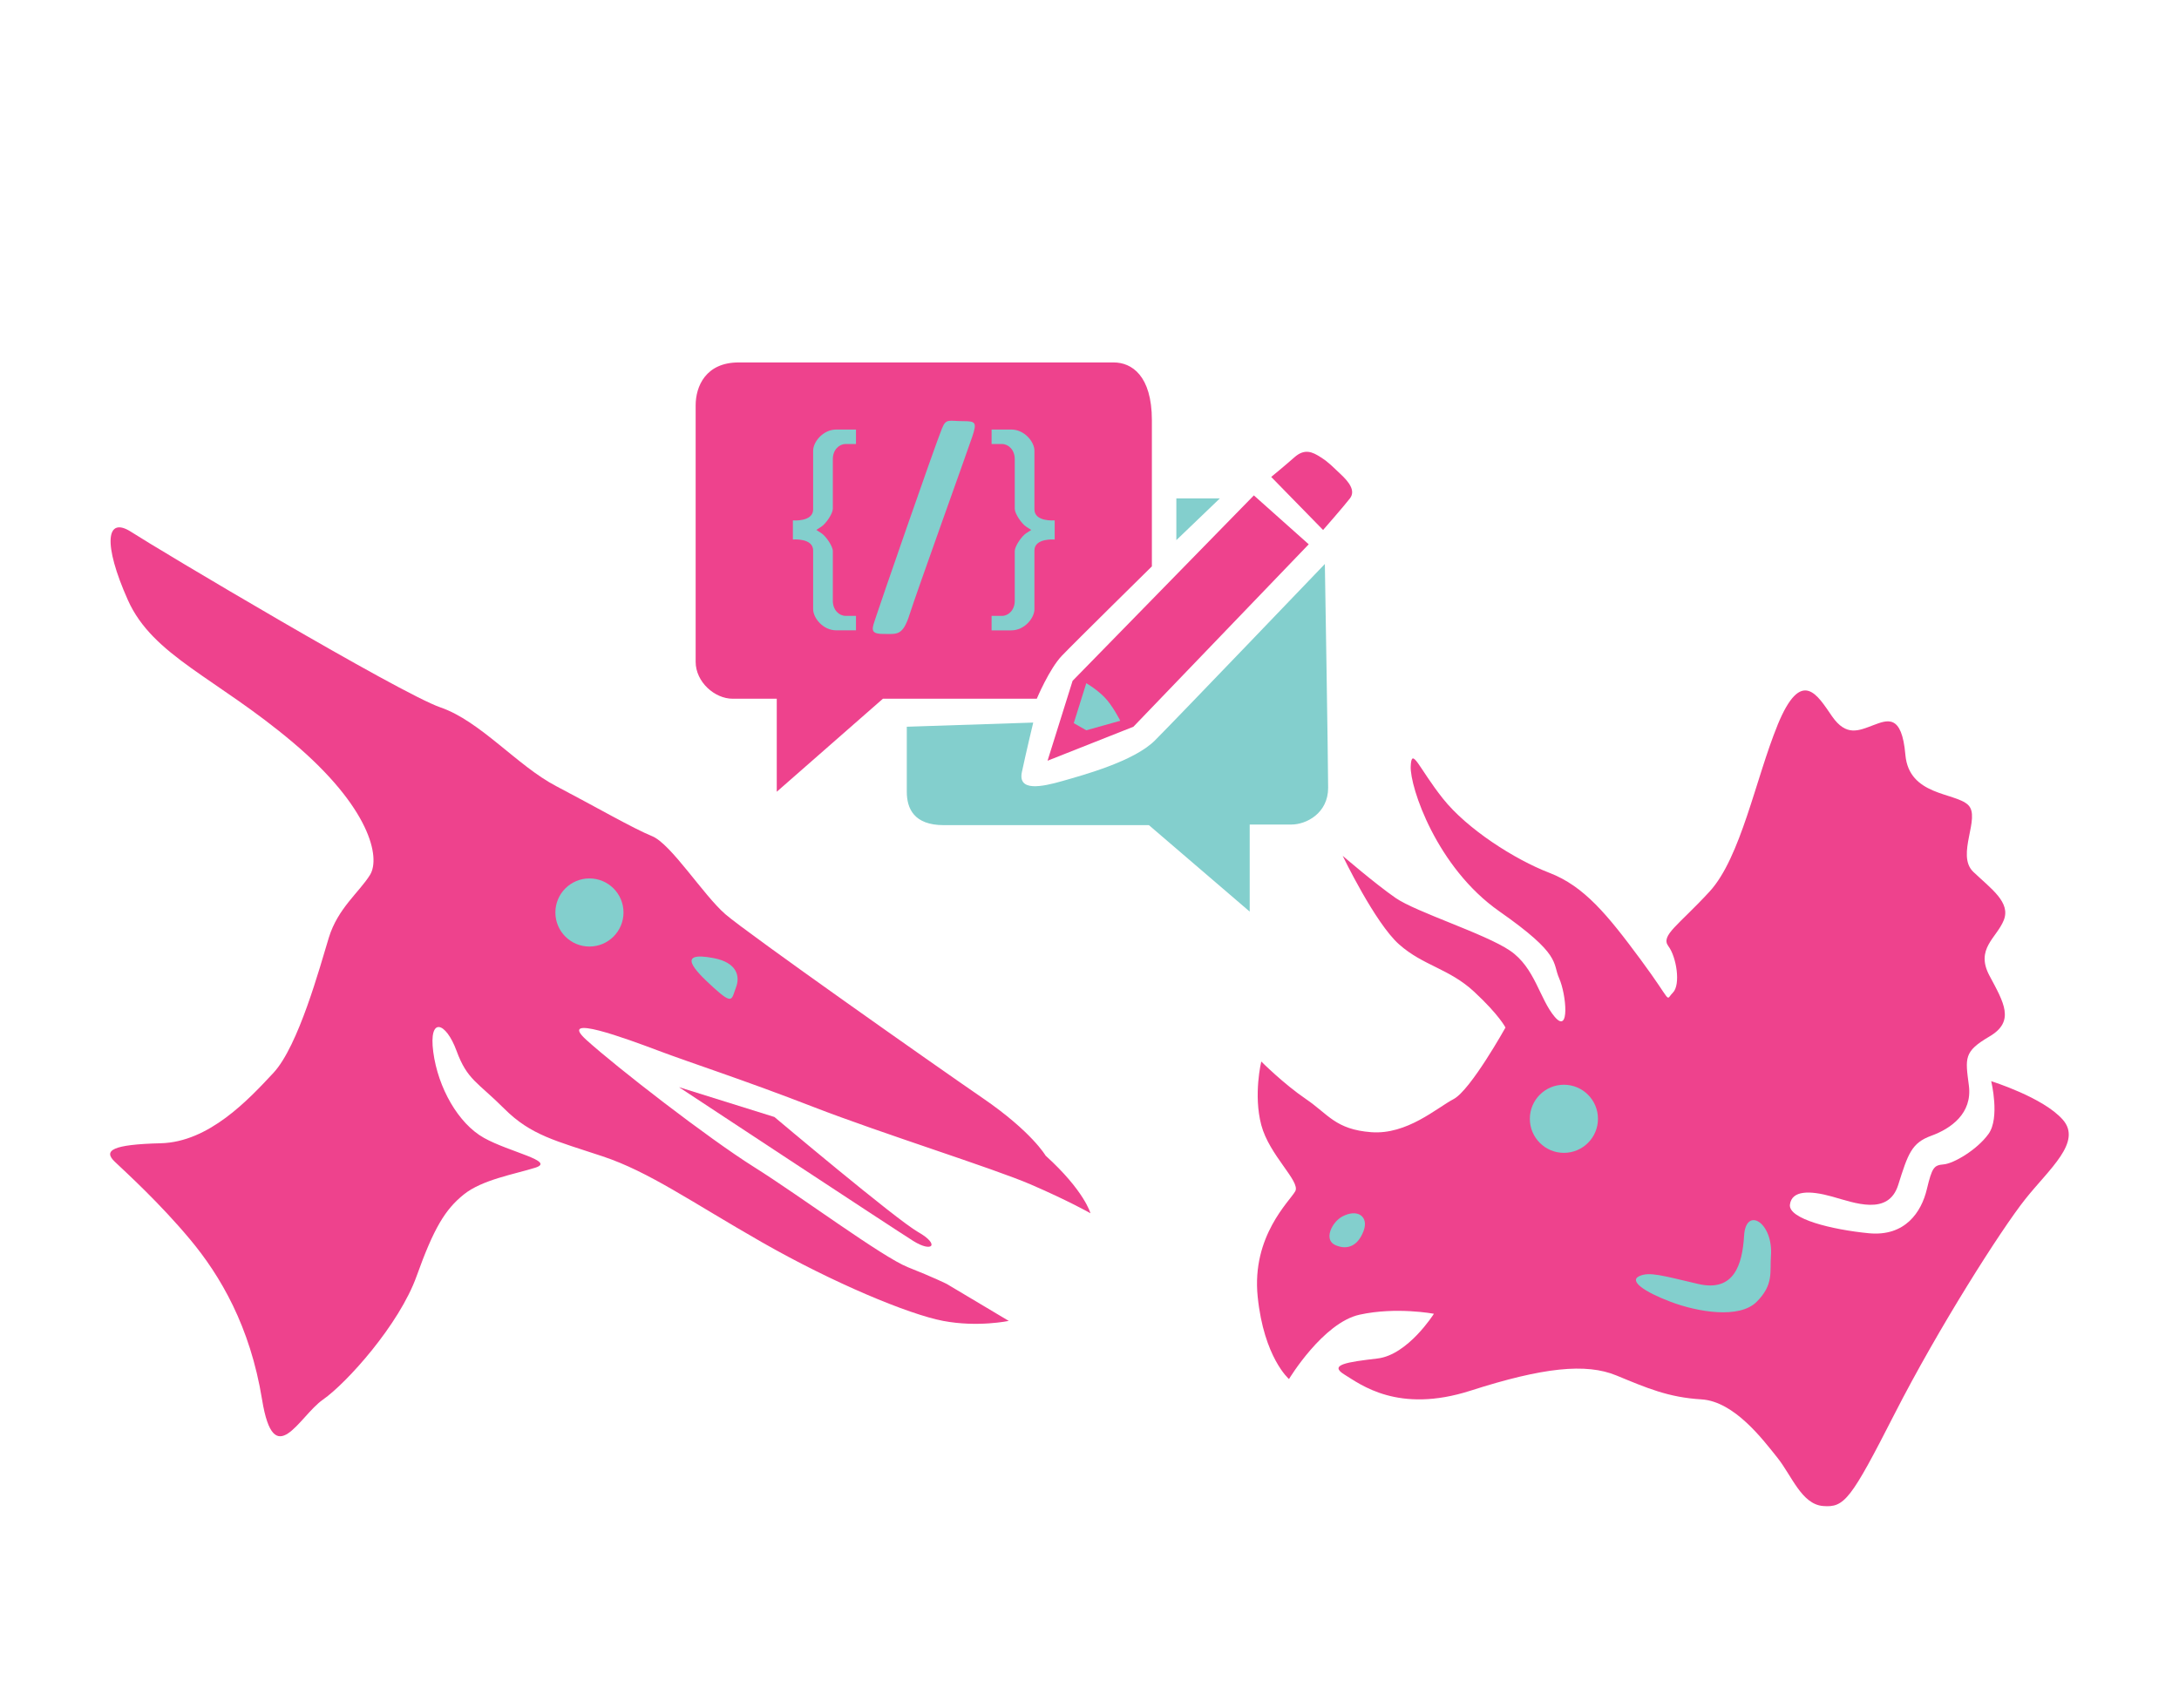
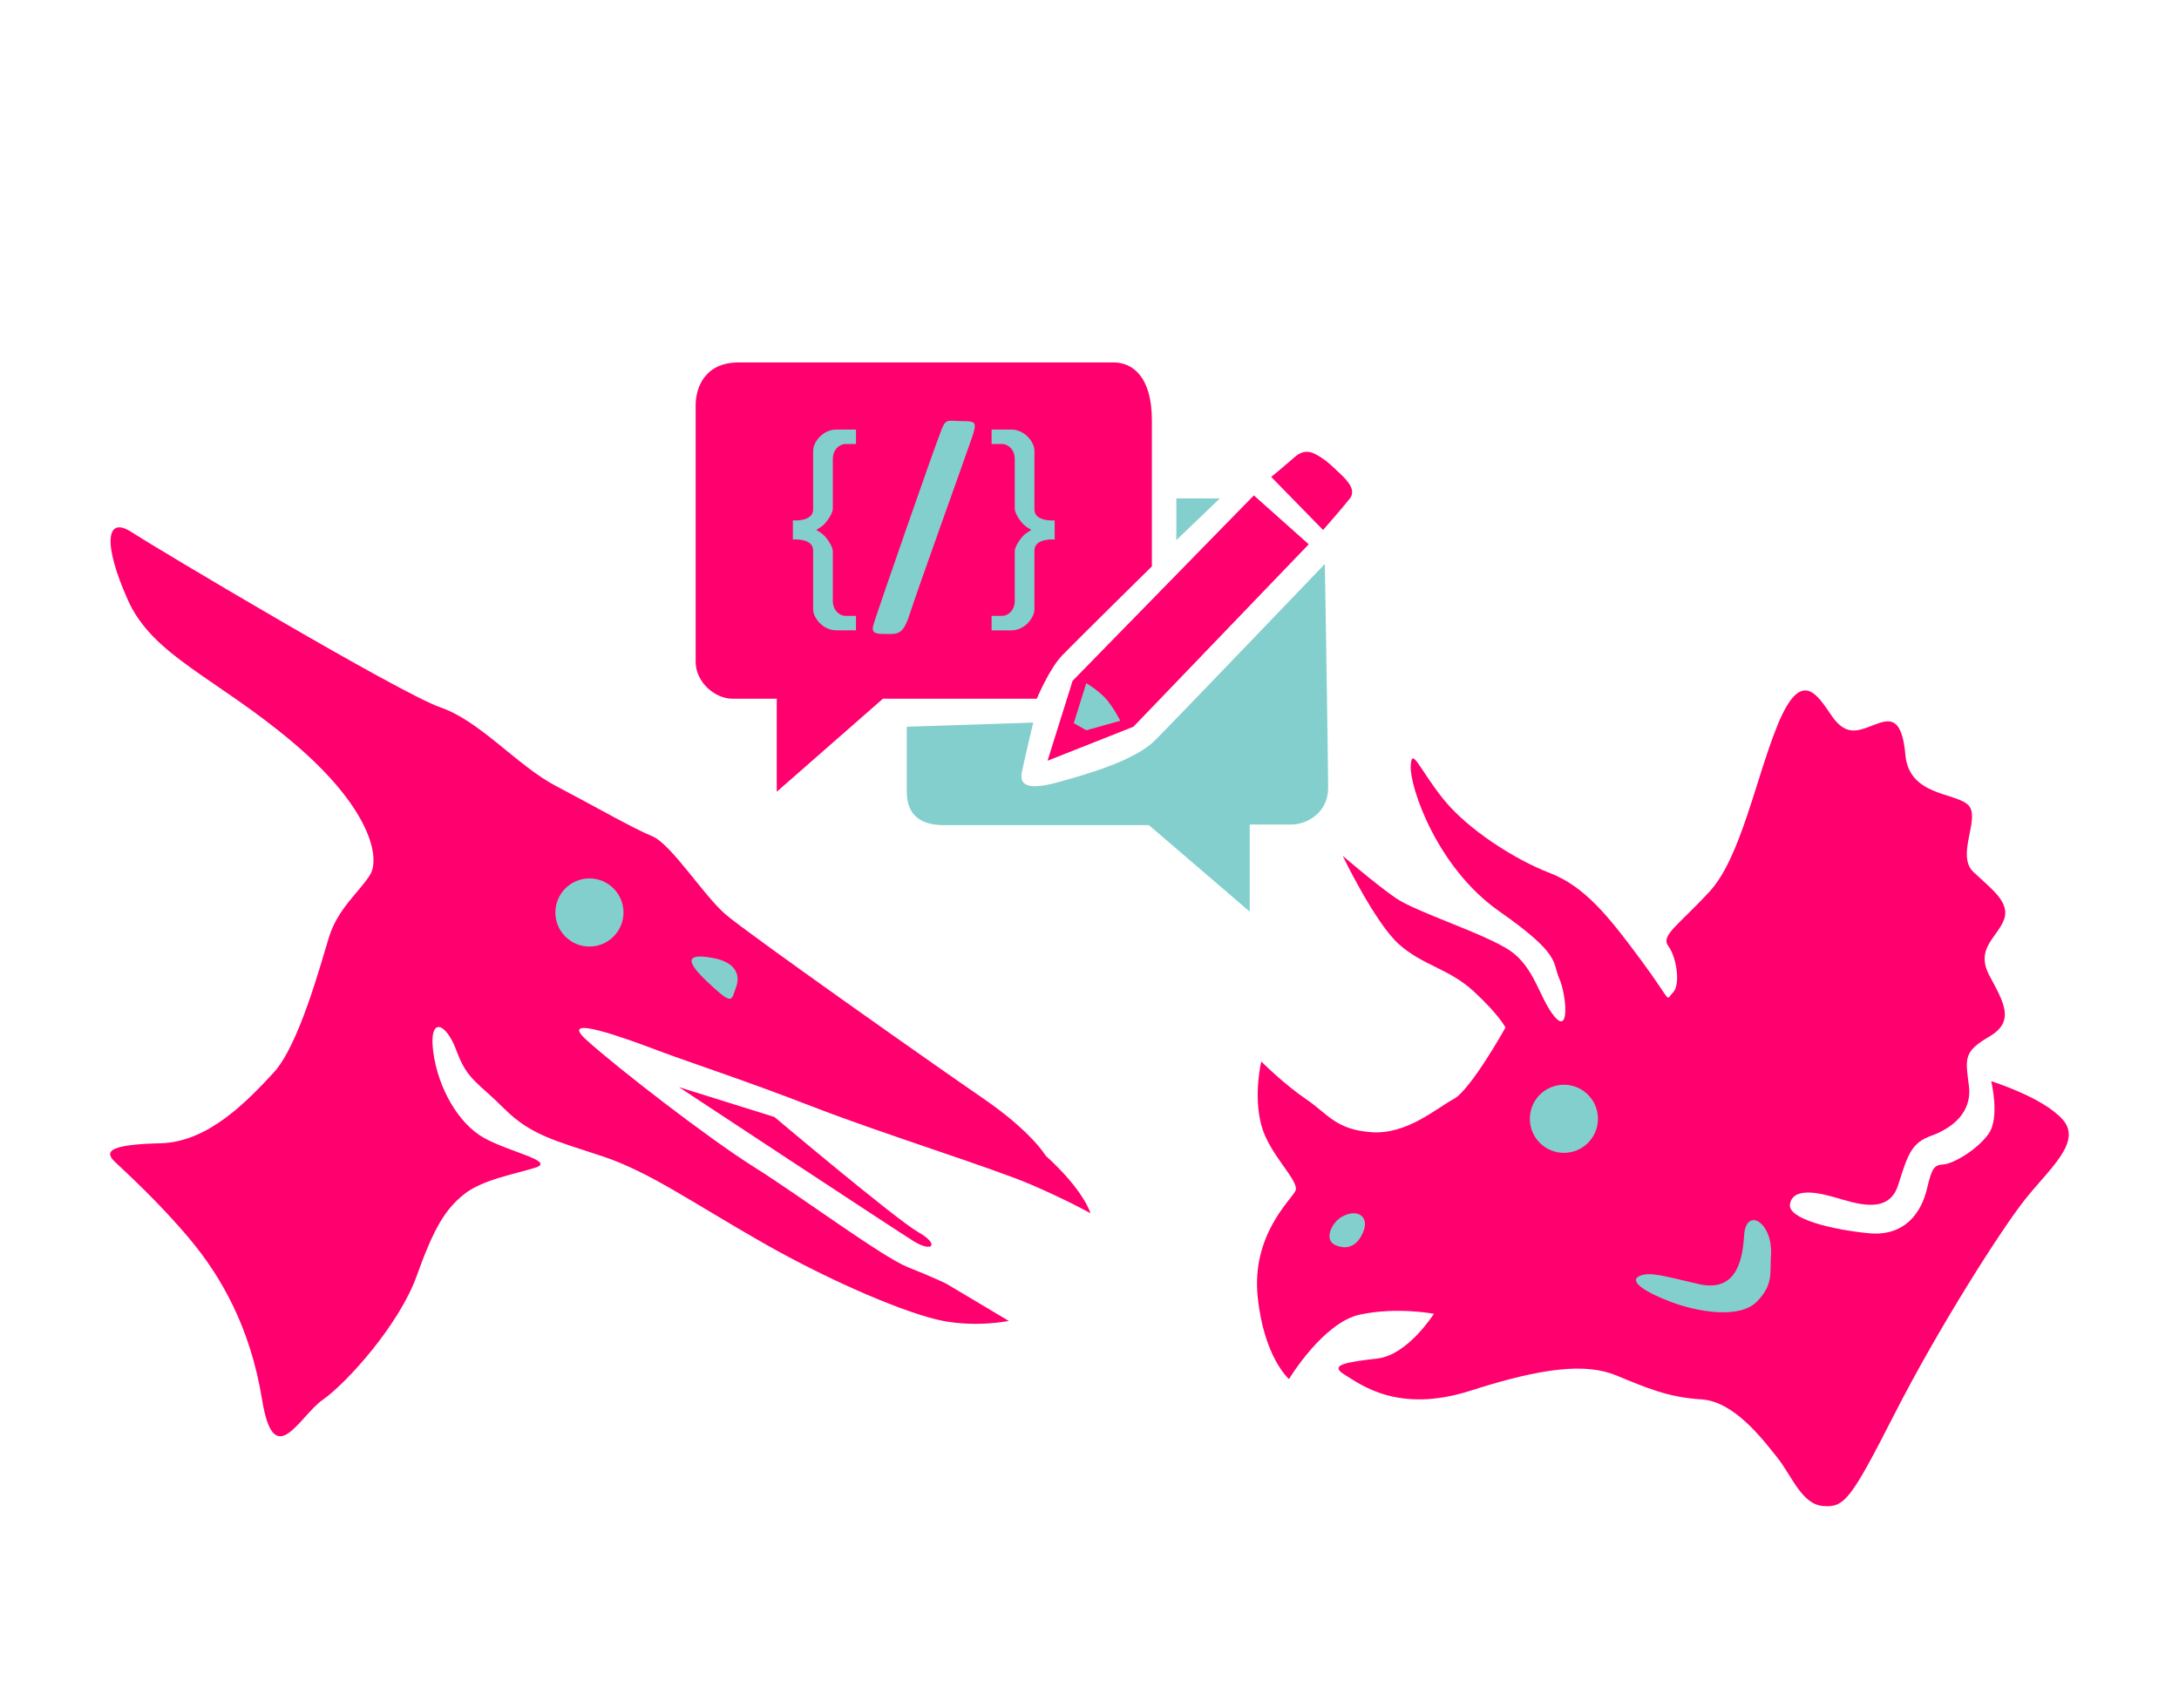
<svg xmlns="http://www.w3.org/2000/svg" id="uuid-5c153a19-21ed-418b-9f13-02c5b0c73efa" data-name="Layer 1" viewBox="0 0 637.8 500">
-   <path d="M306.09,338.36c11.35,10.3,13.09,16.83,13.09,16.83,0,0-6.46-3.67-17.46-8.42-11-4.75-43.47-14.88-63.71-22.73-20.25-7.86-35.96-12.92-45.21-16.41-9.25-3.49-30.02-11.17-21.12-3.14s35.44,28.63,49.05,37.18c13.62,8.55,37.53,26.36,45.04,29.33,7.51,2.97,11.35,4.89,11.35,4.89l18.15,10.82s-9.08,1.92-19.2,0-32.29-11.17-53.07-23.04c-20.77-11.87-32.99-20.6-46.61-25.14-13.62-4.54-20.95-6.11-28.8-13.96s-10.82-8.38-13.96-16.93c-3.14-8.55-8.2-10.12-6.81.35s7.33,20.95,14.84,25.14,21.12,6.81,15.01,8.73-15.54,3.49-20.95,7.86-8.73,9.78-13.79,23.91c-5.06,14.14-20.42,31.25-27.41,36.13s-14.31,21.47-17.81,0c-3.49-21.47-12.22-36.31-21.12-46.96-8.9-10.65-18.5-19.38-21.99-22.69-3.49-3.32-.7-5.06,13.44-5.41,14.14-.35,25.66-12.74,32.99-20.6s13.62-31.07,16.23-39.63c2.62-8.55,8.9-13.27,12.04-18.33s0-19.73-22.52-38.75c-22.52-19.03-41.02-25.31-48.35-41.72-7.33-16.41-6.46-24.79,1.05-19.9s78.73,47.31,90.42,51.32c11.7,4.01,22.52,17.11,33.86,23.04,11.35,5.94,22.52,12.39,28.1,14.66s15.01,17.28,21.47,22.87,61.1,44.07,75.41,53.89c14.31,9.82,18.33,16.8,18.33,16.8Z" style="fill: #ee428d;" />
-   <path d="M303.47,204.56h-45.04l-31.07,27.23v-27.23h-12.92c-5.24,0-10.82-4.89-10.82-10.82v-75.06c0-5.59,2.97-12.57,12.57-12.57h109.8c5.24,0,11.17,3.84,11.17,16.93v42.77s-22.69,22.34-26.36,26.18c-3.67,3.84-7.33,12.57-7.33,12.57Z" style="fill: #ee428d;" />
+   <path d="M306.09,338.36c11.35,10.3,13.09,16.83,13.09,16.83,0,0-6.46-3.67-17.46-8.42-11-4.75-43.47-14.88-63.71-22.73-20.25-7.86-35.96-12.92-45.21-16.41-9.25-3.49-30.02-11.17-21.12-3.14s35.44,28.63,49.05,37.18c13.62,8.55,37.53,26.36,45.04,29.33,7.51,2.97,11.35,4.89,11.35,4.89l18.15,10.82s-9.08,1.92-19.2,0-32.29-11.17-53.07-23.04c-20.77-11.87-32.99-20.6-46.61-25.14-13.62-4.54-20.95-6.11-28.8-13.96s-10.82-8.38-13.96-16.93c-3.14-8.55-8.2-10.12-6.81.35s7.33,20.95,14.84,25.14,21.12,6.81,15.01,8.73-15.54,3.49-20.95,7.86-8.73,9.78-13.79,23.91c-5.06,14.14-20.42,31.25-27.41,36.13s-14.31,21.47-17.81,0c-3.49-21.47-12.22-36.31-21.12-46.96-8.9-10.65-18.5-19.38-21.99-22.69-3.49-3.32-.7-5.06,13.44-5.41,14.14-.35,25.66-12.74,32.99-20.6s13.62-31.07,16.23-39.63c2.62-8.55,8.9-13.27,12.04-18.33s0-19.73-22.52-38.75c-22.52-19.03-41.02-25.31-48.35-41.72-7.33-16.41-6.46-24.79,1.05-19.9s78.73,47.31,90.42,51.32c11.7,4.01,22.52,17.11,33.86,23.04,11.35,5.94,22.52,12.39,28.1,14.66s15.01,17.28,21.47,22.87,61.1,44.07,75.41,53.89c14.31,9.82,18.33,16.8,18.33,16.8Z" style="fill: #FF006E;" />
+   <path d="M303.47,204.56h-45.04l-31.07,27.23v-27.23h-12.92c-5.24,0-10.82-4.89-10.82-10.82v-75.06c0-5.59,2.97-12.57,12.57-12.57h109.8c5.24,0,11.17,3.84,11.17,16.93v42.77s-22.69,22.34-26.36,26.18c-3.67,3.84-7.33,12.57-7.33,12.57Z" style="fill: #FF006E;" />
  <path d="M275.78,125.27c-2.52,6.29-18.45,52.37-19.44,55.49s-1.99,4.83,2.13,4.83,5.74.71,7.81-5.82c2.07-6.53,16.89-47.69,18.31-51.94s.99-4.54-2.84-4.54-4.83-.85-5.96,1.99Z" style="fill: #83cfcd;" />
  <path d="M243.77,148.97v-14.57c0-2.71,1.86-4.41,3.73-4.41h3.05v-4.24h-5.76c-3.9,0-6.78,3.64-6.78,6.18v17.2c0,3.73-5.93,3.22-5.93,3.22v5.59s5.93-.51,5.93,3.22v17.2c0,2.54,2.88,6.18,6.78,6.18h5.76v-4.24h-3.05c-1.86,0-3.73-1.69-3.73-4.41v-14.57c0-1.36-1.95-4.32-3.39-5.25l-1.44-.93,1.44-.93c1.44-.93,3.39-3.9,3.39-5.25Z" style="fill: #83cfcd;" />
  <path d="M297.02,148.97c0-1.36,0-11.86,0-14.57s-1.86-4.41-3.73-4.41h-3.05v-4.24h5.76c3.9,0,6.78,3.64,6.78,6.18,0,2.54,0,13.47,0,17.2s5.93,3.22,5.93,3.22v2.8s0,2.8,0,2.8c0,0-5.93-.51-5.93,3.22,0,3.73,0,14.66,0,17.2s-2.88,6.18-6.78,6.18h-5.76v-4.24h3.05c1.86,0,3.73-1.69,3.73-4.41s0-13.22,0-14.57c0-1.36,1.95-4.32,3.39-5.25l1.44-.93-1.44-.93c-1.44-.93-3.39-3.9-3.39-5.25Z" style="fill: #83cfcd;" />
-   <path d="M520.28,212.33c-6.37,15.58-10.74,38.75-19.9,48.7s-14.4,12.83-12.04,15.97,3.67,11.26,1.31,13.62.26,3.4-9.43-9.69c-9.69-13.09-16.5-21.47-26.71-25.4s-24.09-12.83-31.16-21.73c-7.07-8.9-9.16-15.45-9.43-9.43-.26,6.02,7.59,29.59,25.92,42.42s15.45,14.92,17.54,19.64,3.14,16.5-1.31,11.26c-4.45-5.24-5.76-14.4-13.09-19.38s-27.49-11.26-33.52-15.45-15.45-12.31-15.45-12.31c0,0,9.43,19.64,16.5,25.92s14.66,7.07,21.99,13.88c7.33,6.81,9.16,10.47,9.16,10.47,0,0-10.21,18.33-15.19,20.95s-13.62,10.47-24.09,9.69c-10.47-.79-12.57-5.24-19.11-9.69-6.55-4.45-13.09-11-13.09-11,0,0-2.36,9.69,0,18.59,2.36,8.9,11.52,16.5,9.95,19.38s-12.83,13.09-11,30.9c1.83,17.81,9.16,24.09,9.16,24.09,0,0,9.95-16.5,20.69-18.85s21.73-.26,21.73-.26c0,0-7.59,12.04-16.5,13.09s-14.4,1.83-9.69,4.71,15.71,11.52,36.92,4.71,33.78-8.12,42.68-4.45c8.9,3.67,15.19,6.42,24.87,7s18.07,11.85,22.26,17.08,7.07,13.62,13.35,14.14,8.12-1.83,20.95-26.97c12.83-25.14,31.16-53.94,38.23-62.84s16.76-16.76,11-23.3c-5.76-6.55-20.95-11.26-20.95-11.26,0,0,2.62,10.74-.79,15.45s-10.21,8.64-13.09,8.9-3.4.79-4.97,7.33c-1.57,6.55-6.28,13.88-17.02,12.83s-23.57-4.19-23.04-8.38,5.76-4.19,12.31-2.36c6.55,1.83,16.5,5.76,19.38-3.4,2.88-9.16,3.93-12.31,9.69-14.4s12.04-6.55,11-14.66c-1.05-8.12-1.57-9.95,6.02-14.4s4.19-9.95,0-17.81,2.09-11,4.19-16.23c2.09-5.24-3.67-9.16-8.9-14.14-5.24-4.97,2.36-15.97-1.57-19.64s-17.28-2.62-18.33-14.66c-1.05-12.04-5.24-10.21-9.43-8.64s-7.86,3.4-12.04-2.62-8.9-14.66-15.97,2.62Z" style="fill: #ee428d;" />
+   <path d="M520.28,212.33c-6.37,15.58-10.74,38.75-19.9,48.7s-14.4,12.83-12.04,15.97,3.67,11.26,1.31,13.62.26,3.4-9.43-9.69c-9.69-13.09-16.5-21.47-26.71-25.4s-24.09-12.83-31.16-21.73c-7.07-8.9-9.16-15.45-9.43-9.43-.26,6.02,7.59,29.59,25.92,42.42s15.45,14.92,17.54,19.64,3.14,16.5-1.31,11.26c-4.45-5.24-5.76-14.4-13.09-19.38s-27.49-11.26-33.52-15.45-15.45-12.31-15.45-12.31c0,0,9.43,19.64,16.5,25.92s14.66,7.07,21.99,13.88c7.33,6.81,9.16,10.47,9.16,10.47,0,0-10.21,18.33-15.19,20.95s-13.62,10.47-24.09,9.69c-10.47-.79-12.57-5.24-19.11-9.69-6.55-4.45-13.09-11-13.09-11,0,0-2.36,9.69,0,18.59,2.36,8.9,11.52,16.5,9.95,19.38s-12.83,13.09-11,30.9c1.83,17.81,9.16,24.09,9.16,24.09,0,0,9.95-16.5,20.69-18.85s21.73-.26,21.73-.26c0,0-7.59,12.04-16.5,13.09s-14.4,1.83-9.69,4.71,15.71,11.52,36.92,4.71,33.78-8.12,42.68-4.45c8.9,3.67,15.19,6.42,24.87,7s18.07,11.85,22.26,17.08,7.07,13.62,13.35,14.14,8.12-1.83,20.95-26.97c12.83-25.14,31.16-53.94,38.23-62.84s16.76-16.76,11-23.3c-5.76-6.55-20.95-11.26-20.95-11.26,0,0,2.62,10.74-.79,15.45s-10.21,8.64-13.09,8.9-3.4.79-4.97,7.33c-1.57,6.55-6.28,13.88-17.02,12.83s-23.57-4.19-23.04-8.38,5.76-4.19,12.31-2.36c6.55,1.83,16.5,5.76,19.38-3.4,2.88-9.16,3.93-12.31,9.69-14.4s12.04-6.55,11-14.66c-1.05-8.12-1.57-9.95,6.02-14.4s4.19-9.95,0-17.81,2.09-11,4.19-16.23c2.09-5.24-3.67-9.16-8.9-14.14-5.24-4.97,2.36-15.97-1.57-19.64s-17.28-2.62-18.33-14.66c-1.05-12.04-5.24-10.21-9.43-8.64s-7.86,3.4-12.04-2.62-8.9-14.66-15.97,2.62Z" style="fill: #FF006E;" />
  <path d="M510.5,361.75c-.51,8.54-2.97,16.58-13.44,14.14s-14.31-3.67-17.28-2.27,1.4,4.54,9.25,7.51,20.07,5.06,25.14,0c5.06-5.06,3.84-8.73,4.19-13.44.73-9.8-7.33-14.66-7.86-5.94Z" style="fill: #83cfcd;" />
  <circle cx="457.76" cy="327.54" r="9.97" style="fill: #83cfcd;" />
  <circle cx="172.53" cy="267.14" r="9.97" style="fill: #83cfcd;" />
  <path d="M392.85,356.17c-2.95,1.59-5.59,6.81-1.92,8.38s6.63,0,8.2-4.19-1.75-6.63-6.28-4.19Z" style="fill: #83cfcd;" />
-   <path d="M226.67,327.01s35.61,30.02,42.07,33.69,4.19,6.11-1.4,2.62-68.6-45.04-68.6-45.04l27.93,8.73Z" style="fill: #ee428d;" />
+   <path d="M226.67,327.01s35.61,30.02,42.07,33.69,4.19,6.11-1.4,2.62-68.6-45.04-68.6-45.04l27.93,8.73Z" style="fill: #FF006E;" />
  <path d="M208.86,280.49c6.79,1.29,7.86,5.24,6.55,8.64s-.79,5.24-6.55,0c-5.76-5.24-11-10.74,0-8.64Z" style="fill: #83cfcd;" />
  <polygon points="344.32 145.91 344.32 158.13 357.06 145.91 344.32 145.91" style="fill: #83cfcd;" />
-   <polygon points="367.01 145.03 313.95 199.32 306.62 222.71 331.75 212.76 383.07 159.35 367.01 145.03" style="fill: #ee428d;" />
+   <polygon points="367.01 145.03 313.95 199.32 306.62 222.71 331.75 212.76 383.07 159.35 367.01 145.03" style="fill: #FF006E;" />
  <path d="M317.96,200.02s2.79,1.57,5.24,4.01c2.44,2.44,4.71,6.98,4.71,6.98l-9.95,2.79-3.67-2.09,3.67-11.7Z" style="fill: #83cfcd;" />
-   <path d="M372.08,139.62l15.19,15.54s6.11-6.98,7.86-9.25-.35-4.89-2.79-7.16-3.32-3.32-5.76-4.89-4.71-2.62-7.68,0-6.81,5.76-6.81,5.76Z" style="fill: #ee428d;" />
+   <path d="M372.08,139.62l15.19,15.54s6.11-6.98,7.86-9.25-.35-4.89-2.79-7.16-3.32-3.32-5.76-4.89-4.71-2.62-7.68,0-6.81,5.76-6.81,5.76Z" style="fill: #FF006E;" />
  <path d="M387.79,165.11s-43.64,45.56-49.75,51.67-20.95,10.12-27.06,11.87-13.09,3.14-11.87-2.62c1.22-5.76,3.32-14.49,3.32-14.49l-37.01,1.22v19.03c0,4.89,2.09,9.78,10.82,9.78h60.05l29.5,25.31v-25.49h12.22c4.36,0,10.74-3.32,10.74-10.74s-.96-65.55-.96-65.55Z" style="fill: #83cfcd;" />
</svg>
